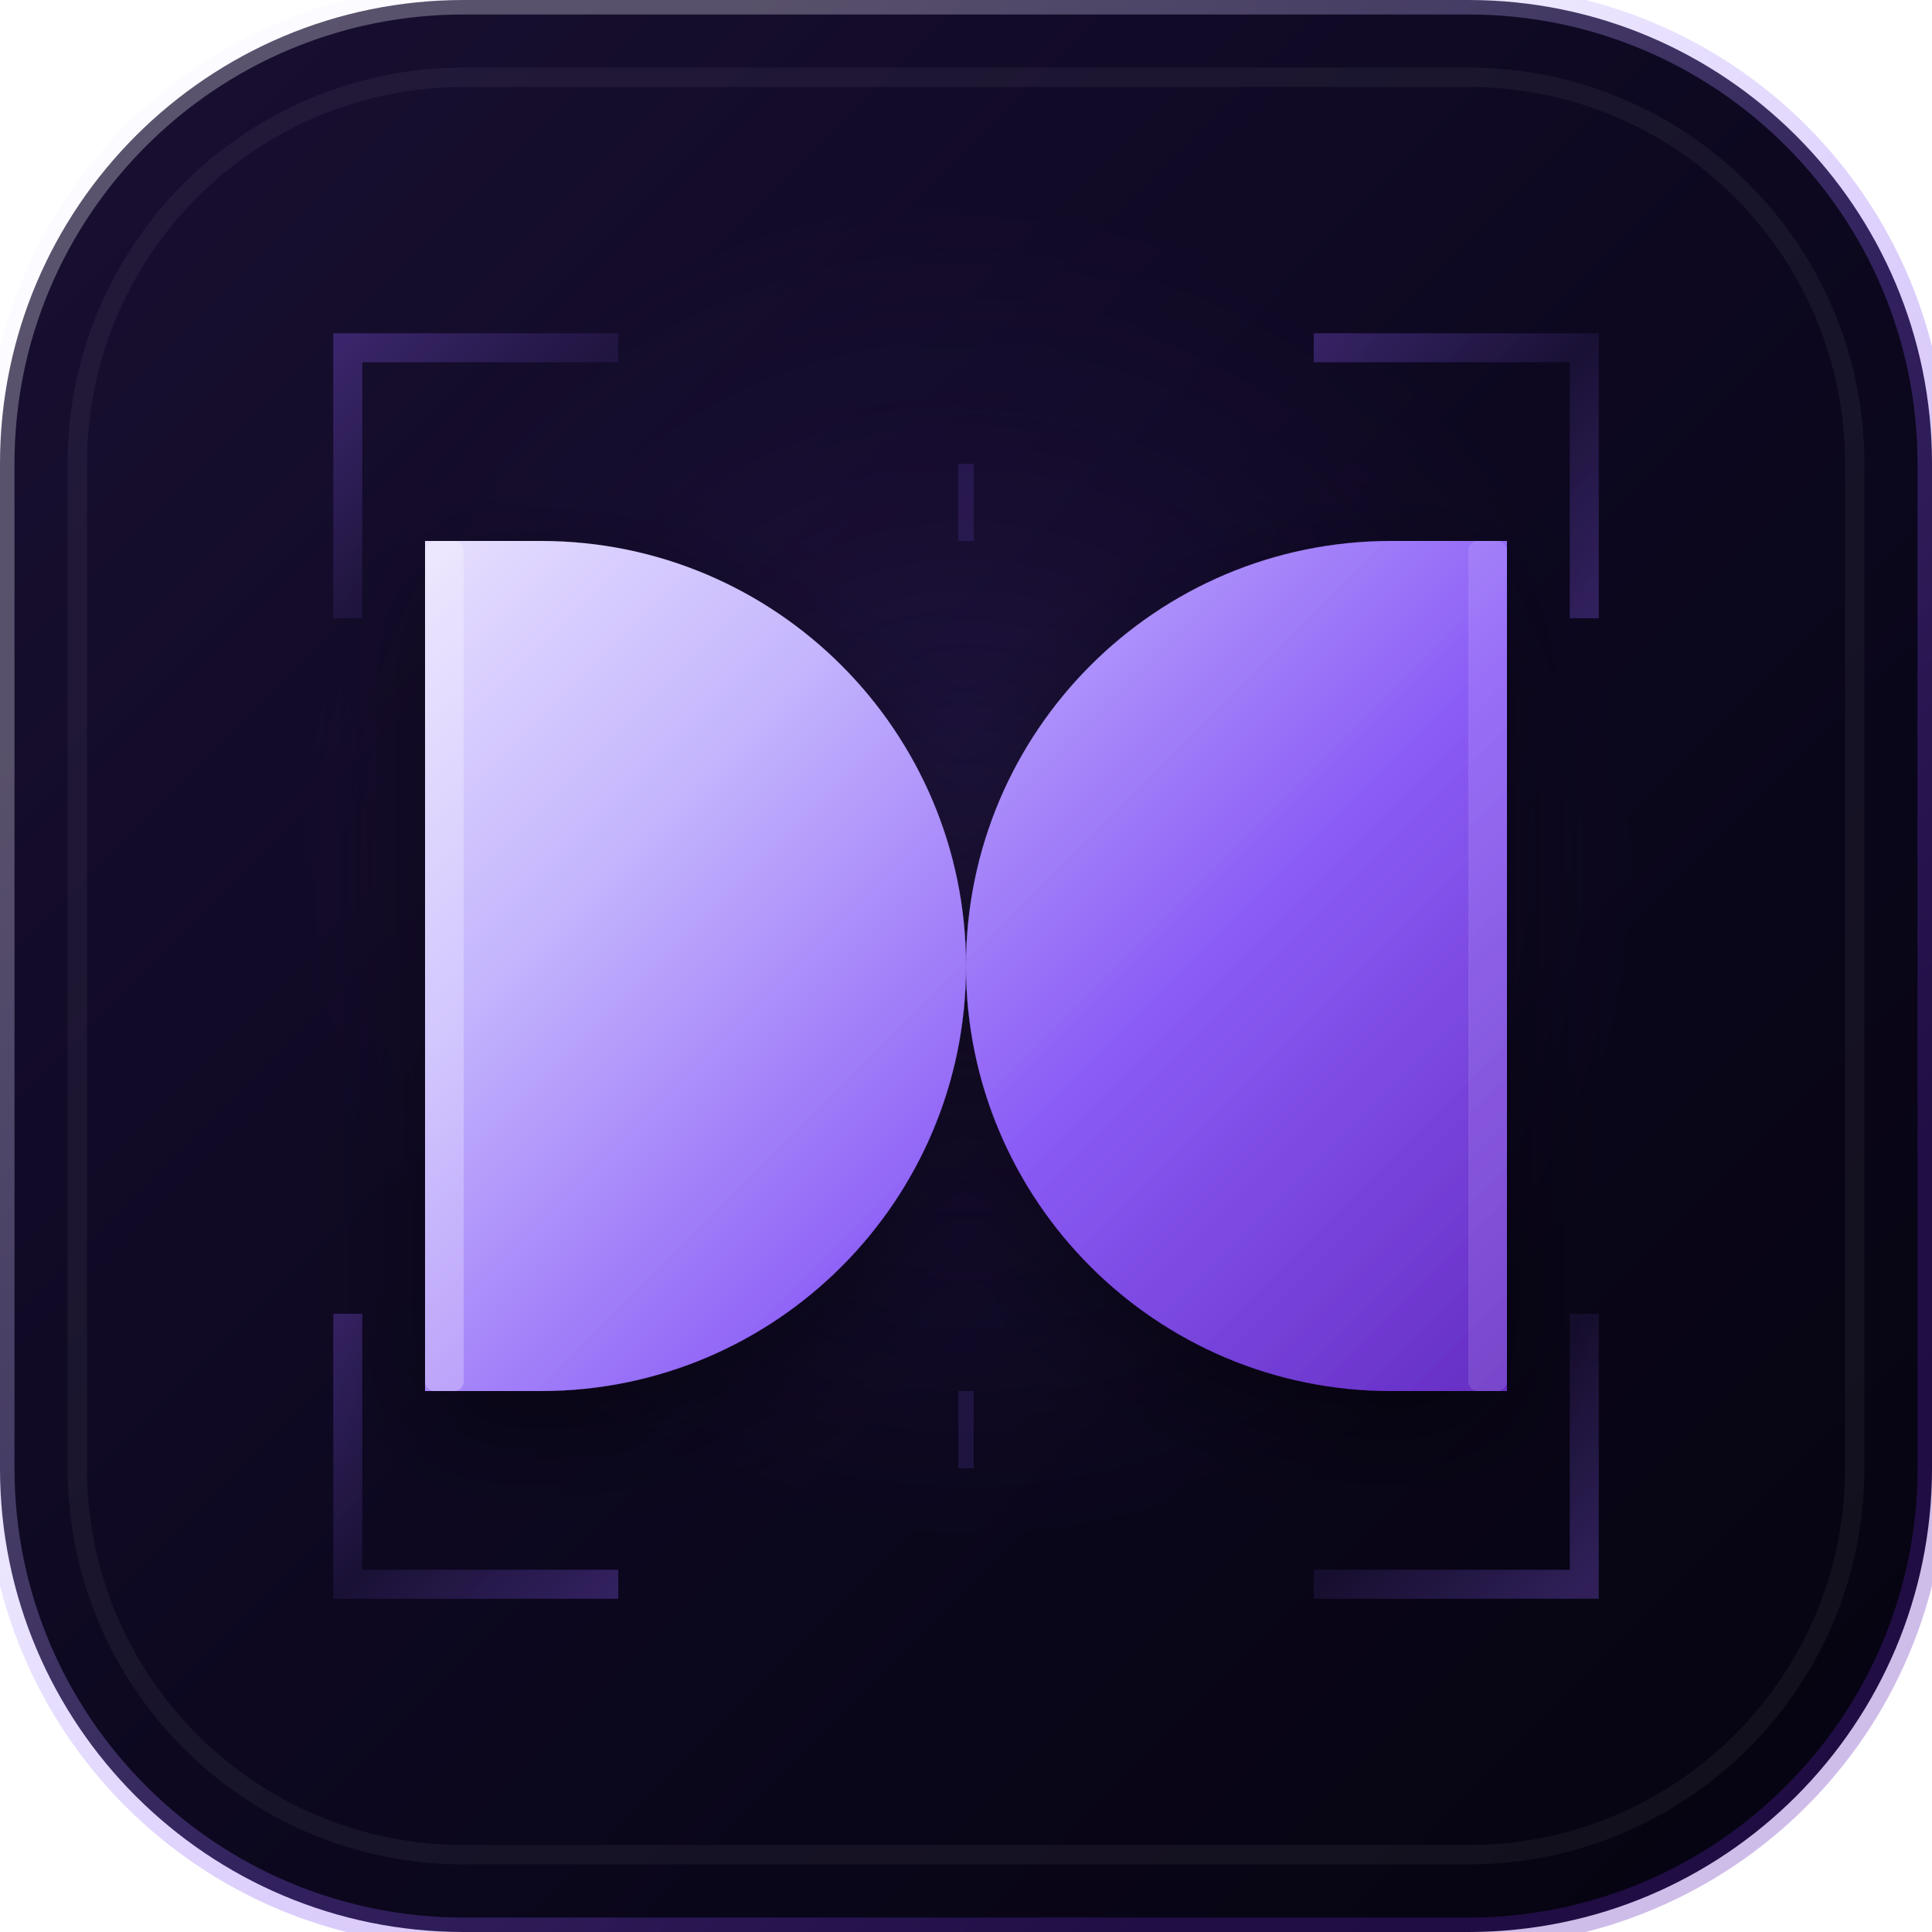
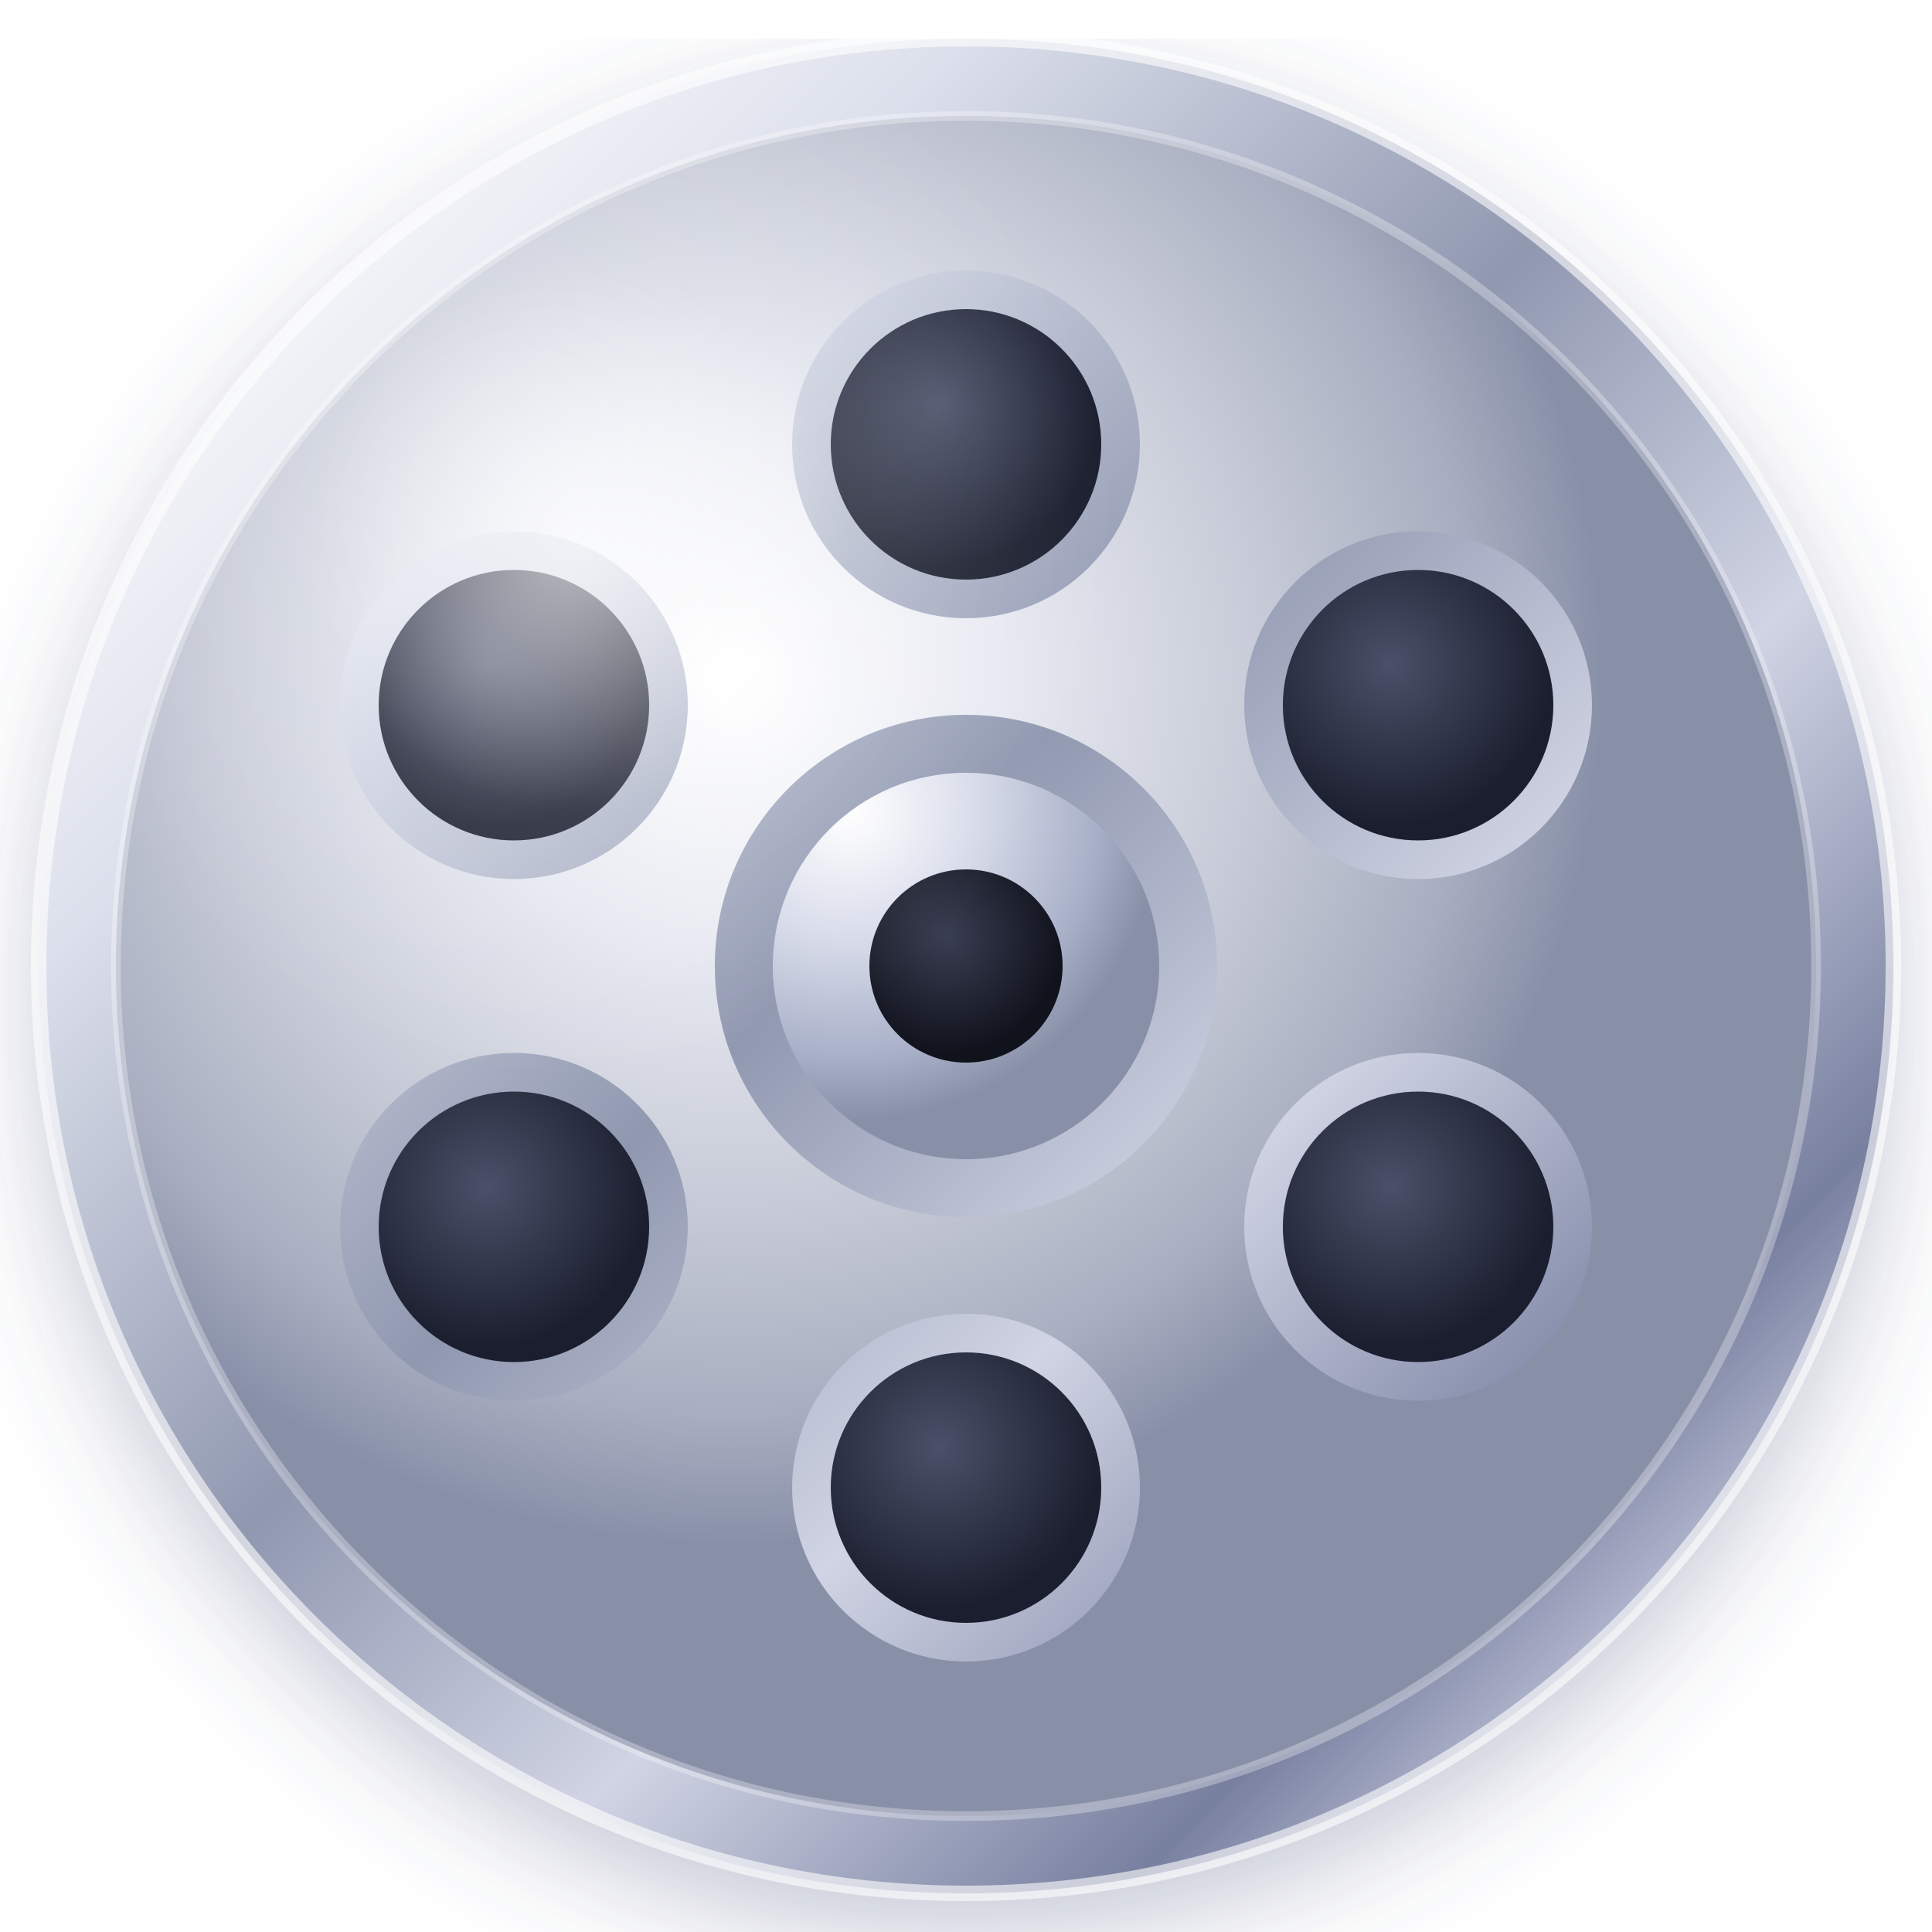
<svg xmlns="http://www.w3.org/2000/svg" viewBox="0 0 100 100" width="100%" height="100%" fill="none">
  <defs>
-     <linearGradient id="bg-grad" x1="0" y1="0" x2="100" y2="100" gradientUnits="userSpaceOnUse">
-       <stop offset="0%" stop-color="#1a1033" />
-       <stop offset="50%" stop-color="#0d0820" />
-       <stop offset="100%" stop-color="#05030f" />
+     <radialGradient id="body" cx="38" cy="35" r="45" gradientUnits="userSpaceOnUse">
+       <stop offset="0%" stop-color="#ffffff" />
+       <stop offset="30%" stop-color="#e8eaf2" />
+       <stop offset="60%" stop-color="#c8ccd8" />
+       <stop offset="85%" stop-color="#a8aec0" />
+       <stop offset="100%" stop-color="#8890a8" />
+     </radialGradient>
+     <linearGradient id="chrome" x1="10" y1="10" x2="90" y2="90" gradientUnits="userSpaceOnUse">
+       <stop offset="0%" stop-color="#ffffff" />
+       <stop offset="20%" stop-color="#dce0ec" />
+       <stop offset="45%" stop-color="#9098b0" />
+       <stop offset="65%" stop-color="#d0d4e4" />
+       <stop offset="85%" stop-color="#7880a0" />
+       <stop offset="100%" stop-color="#e8eaf8" />
    </linearGradient>
-     <linearGradient id="gold-grad" x1="20" y1="20" x2="80" y2="80" gradientUnits="userSpaceOnUse">
-       <stop offset="0%" stop-color="#f5f0ff" />
-       <stop offset="30%" stop-color="#c4b5fd" />
-       <stop offset="60%" stop-color="#8b5cf6" />
-       <stop offset="100%" stop-color="#5b21b6" />
-     </linearGradient>
-     <radialGradient id="inner-glow" cx="50" cy="45" r="35" gradientUnits="userSpaceOnUse">
-       <stop offset="0%" stop-color="rgba(139,92,246,0.15)" />
-       <stop offset="100%" stop-color="rgba(91,33,182,0)" />
+     <radialGradient id="hub" cx="44" cy="42" r="16" gradientUnits="userSpaceOnUse">
+       <stop offset="0%" stop-color="#ffffff" />
+       <stop offset="40%" stop-color="#d8dcea" />
+       <stop offset="80%" stop-color="#a8b0c8" />
+       <stop offset="100%" stop-color="#8890a8" />
    </radialGradient>
-     <filter id="shadow" x="-20%" y="-20%" width="140%" height="140%">
-       <feDropShadow dx="0" dy="2" stdDeviation="3" flood-color="#000" flood-opacity="0.4" />
+     <radialGradient id="hole" cx="40%" cy="35%" r="60%">
+       <stop offset="0%" stop-color="#4a5068" />
+       <stop offset="100%" stop-color="#1a1e2e" />
+     </radialGradient>
+     <radialGradient id="bore" cx="40%" cy="35%" r="60%">
+       <stop offset="0%" stop-color="#3a3e52" />
+       <stop offset="100%" stop-color="#10121c" />
+     </radialGradient>
+     <radialGradient id="spec" cx="30" cy="28" r="28" gradientUnits="userSpaceOnUse">
+       <stop offset="0%" stop-color="rgba(255,255,255,0.7)" />
+       <stop offset="50%" stop-color="rgba(255,255,255,0.15)" />
+       <stop offset="100%" stop-color="rgba(255,255,255,0)" />
+     </radialGradient>
+     <filter id="shadow" x="-10%" y="-10%" width="120%" height="120%">
+       <feDropShadow dx="0" dy="2" stdDeviation="3" flood-color="rgba(80,90,130,0.35)" />
    </filter>
-     <linearGradient id="frame-grad" x1="0" y1="0" x2="1" y2="1">
-       <stop offset="0%" stop-color="rgba(139,92,246,0.6)" />
-       <stop offset="50%" stop-color="rgba(139,92,246,0.2)" />
-       <stop offset="100%" stop-color="rgba(139,92,246,0.6)" />
-     </linearGradient>
  </defs>
-   <rect width="100" height="100" rx="24" fill="url(#bg-grad)" />
-   <rect width="100" height="100" rx="24" fill="url(#inner-glow)" />
-   <g stroke="url(#frame-grad)" stroke-width="1.5" fill="none" opacity="0.5">
-     <path d="M18 32 L18 18 L32 18" />
-     <path d="M68 18 L82 18 L82 32" />
-     <path d="M18 68 L18 82 L32 82" />
-     <path d="M68 82 L82 82 L82 68" />
-   </g>
-   <g stroke="rgba(139,92,246,0.15)" stroke-width="0.8">
-     <line x1="50" y1="24" x2="50" y2="28" />
-     <line x1="50" y1="72" x2="50" y2="76" />
-     <line x1="24" y1="50" x2="28" y2="50" />
-     <line x1="72" y1="50" x2="76" y2="50" />
-   </g>
-   <g filter="url(#shadow)">
-     <path d="M22 28 H28 A22 22 0 0 1 28 72 H22 Z" fill="url(#gold-grad)" />
-     <path d="M78 28 H72 A22 22 0 0 0 72 72 H78 Z" fill="url(#gold-grad)" />
-   </g>
-   <rect x="22" y="28" width="2" height="44" rx="0.5" fill="rgba(255,255,255,0.25)" />
-   <rect x="76" y="28" width="2" height="44" rx="0.5" fill="rgba(255,255,255,0.12)" />
-   <rect width="100" height="100" rx="24" stroke="url(#gold-grad)" stroke-width="1.5" opacity="0.3" />
-   <rect x="4" y="4" width="92" height="92" rx="20" stroke="rgba(255,255,255,0.05)" stroke-width="1" fill="none" />
+   <circle cx="50" cy="50" r="48" fill="url(#chrome)" filter="url(#shadow)" />
+   <circle cx="50" cy="50" r="44" fill="url(#body)" />
+   <circle cx="50" cy="23" r="9" fill="url(#chrome)" />
+   <circle cx="50" cy="23" r="7" fill="url(#hole)" />
+   <circle cx="73.4" cy="36.5" r="9" fill="url(#chrome)" />
+   <circle cx="73.4" cy="36.5" r="7" fill="url(#hole)" />
+   <circle cx="73.4" cy="63.5" r="9" fill="url(#chrome)" />
+   <circle cx="73.4" cy="63.5" r="7" fill="url(#hole)" />
+   <circle cx="50" cy="77" r="9" fill="url(#chrome)" />
+   <circle cx="50" cy="77" r="7" fill="url(#hole)" />
+   <circle cx="26.6" cy="63.5" r="9" fill="url(#chrome)" />
+   <circle cx="26.6" cy="63.5" r="7" fill="url(#hole)" />
+   <circle cx="26.6" cy="36.5" r="9" fill="url(#chrome)" />
+   <circle cx="26.6" cy="36.5" r="7" fill="url(#hole)" />
+   <circle cx="50" cy="50" r="13" fill="url(#chrome)" />
+   <circle cx="50" cy="50" r="10" fill="url(#hub)" />
+   <circle cx="50" cy="50" r="5" fill="url(#bore)" />
+   <circle cx="50" cy="50" r="44" fill="url(#spec)" />
+   <circle cx="50" cy="50" r="48" fill="none" stroke="rgba(255,255,255,0.6)" stroke-width="0.8" />
+   <circle cx="50" cy="50" r="44" fill="none" stroke="rgba(255,255,255,0.3)" stroke-width="0.5" />
</svg>
